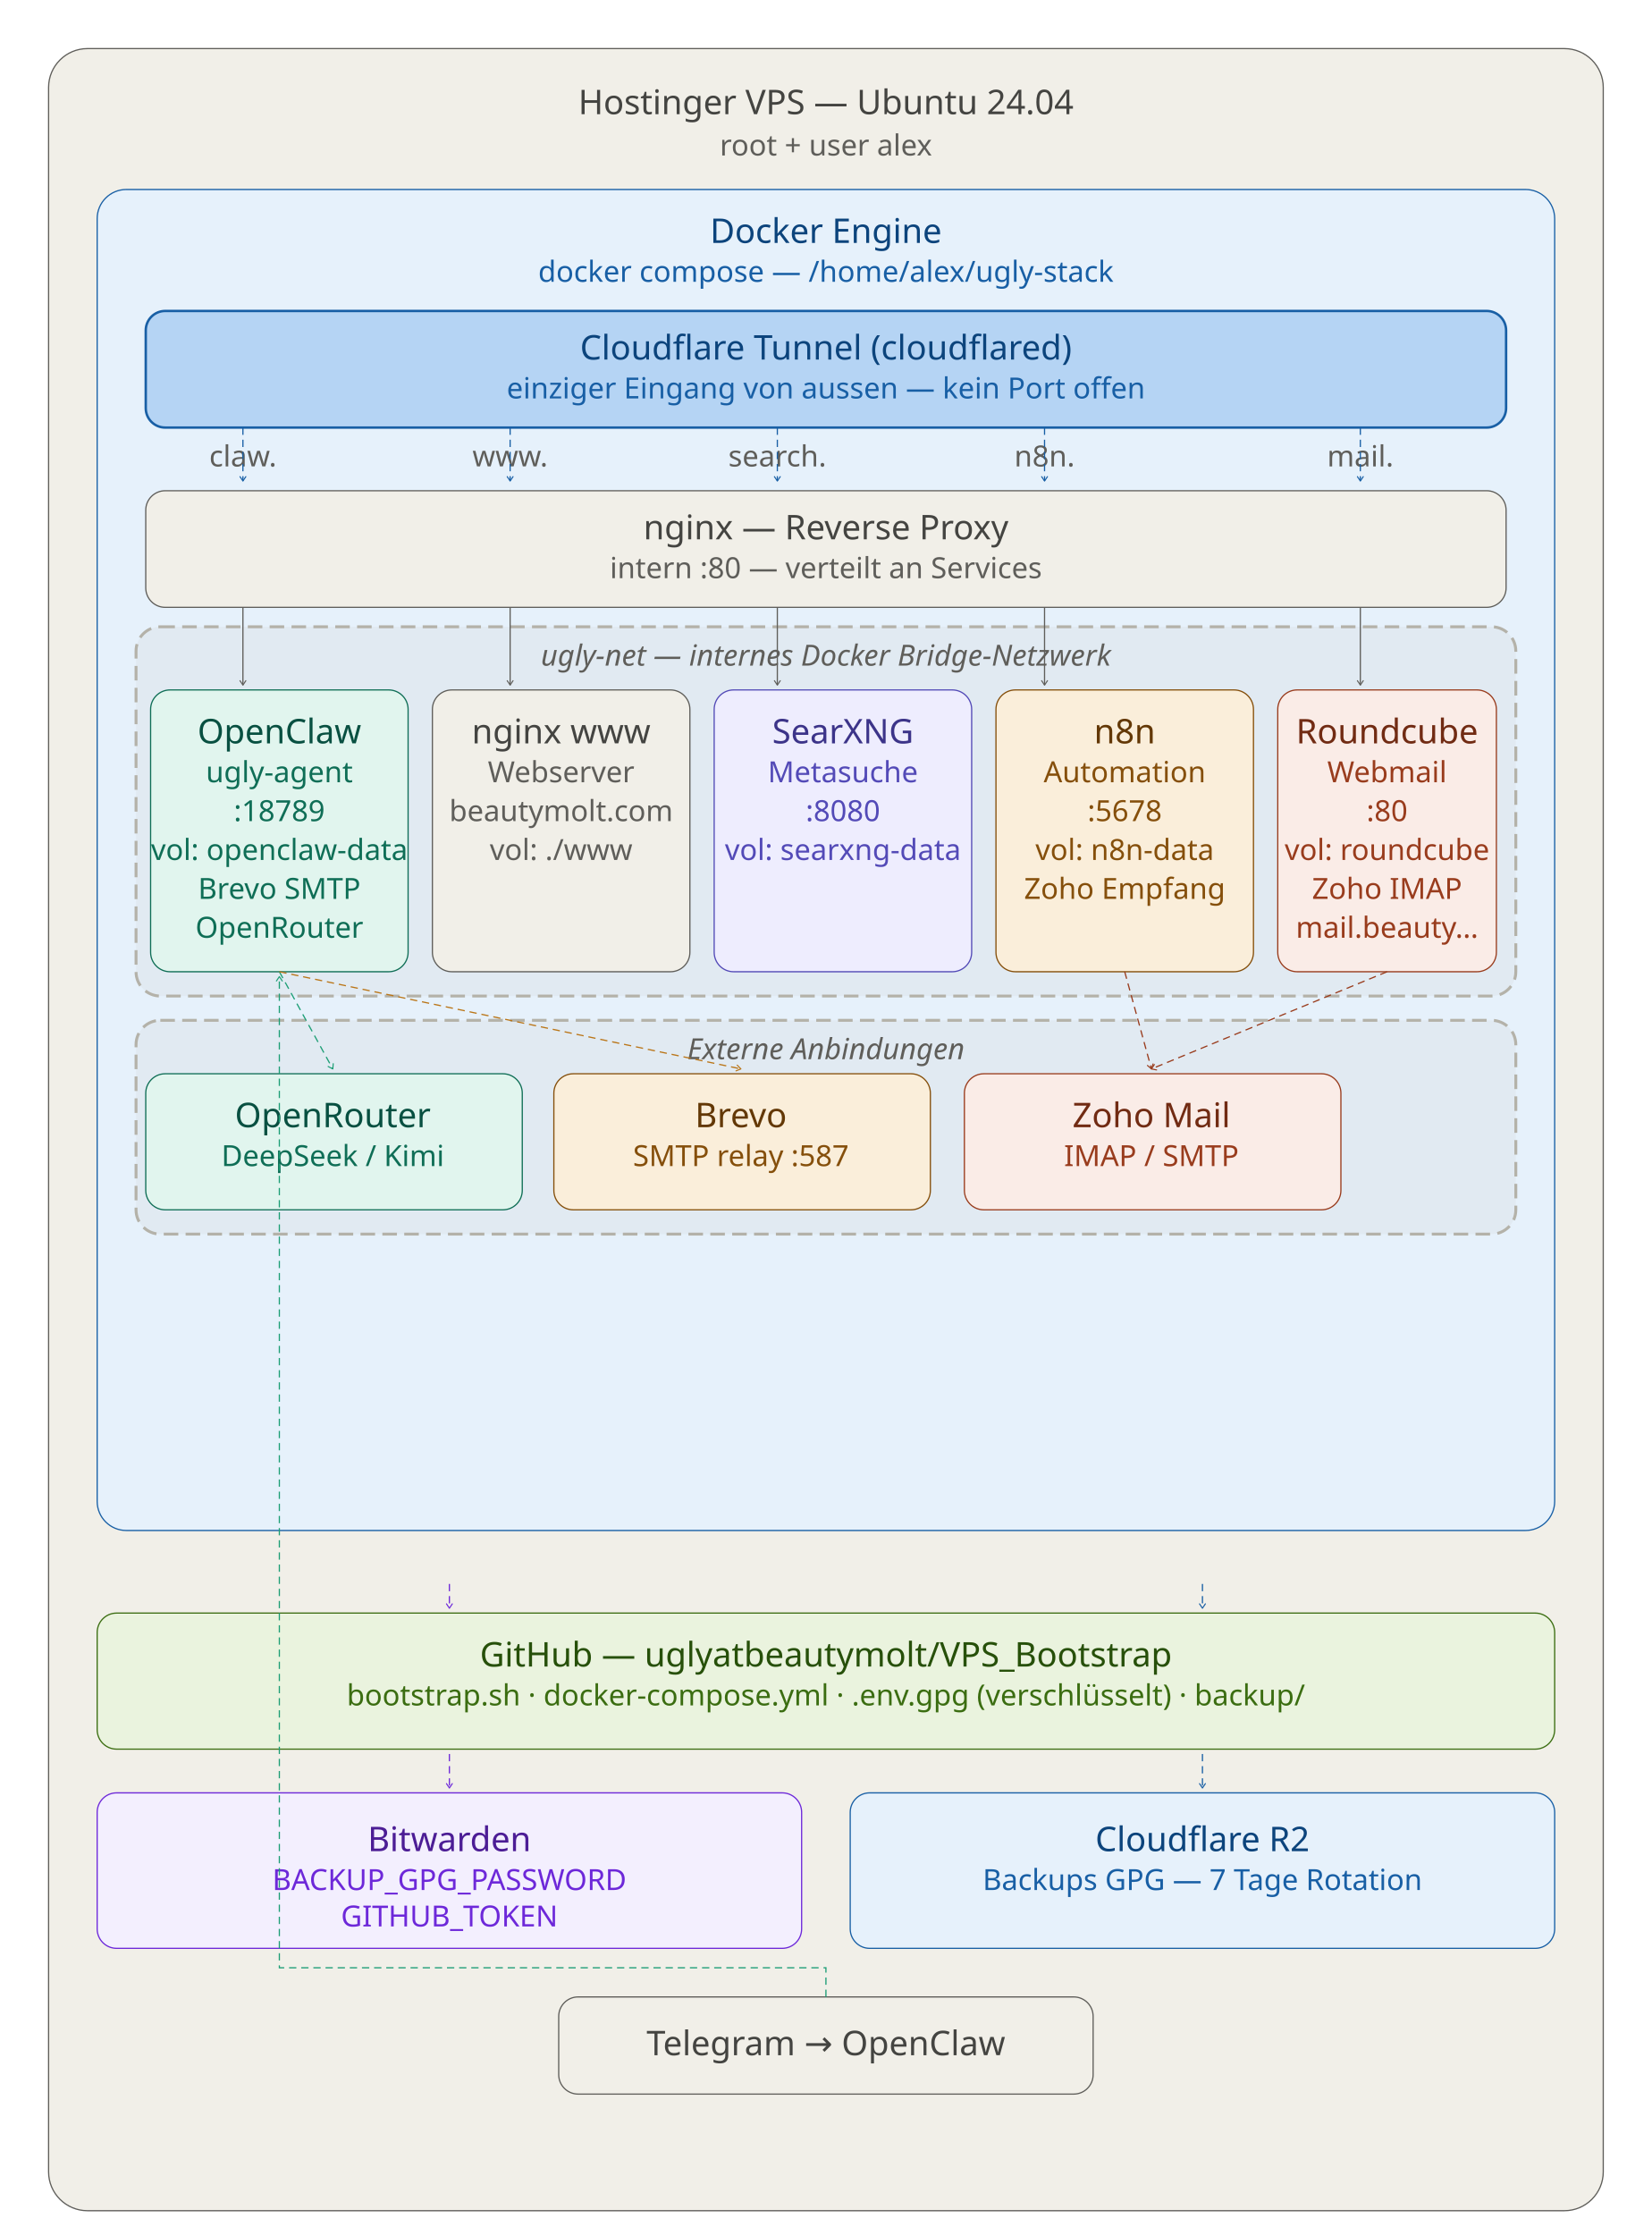
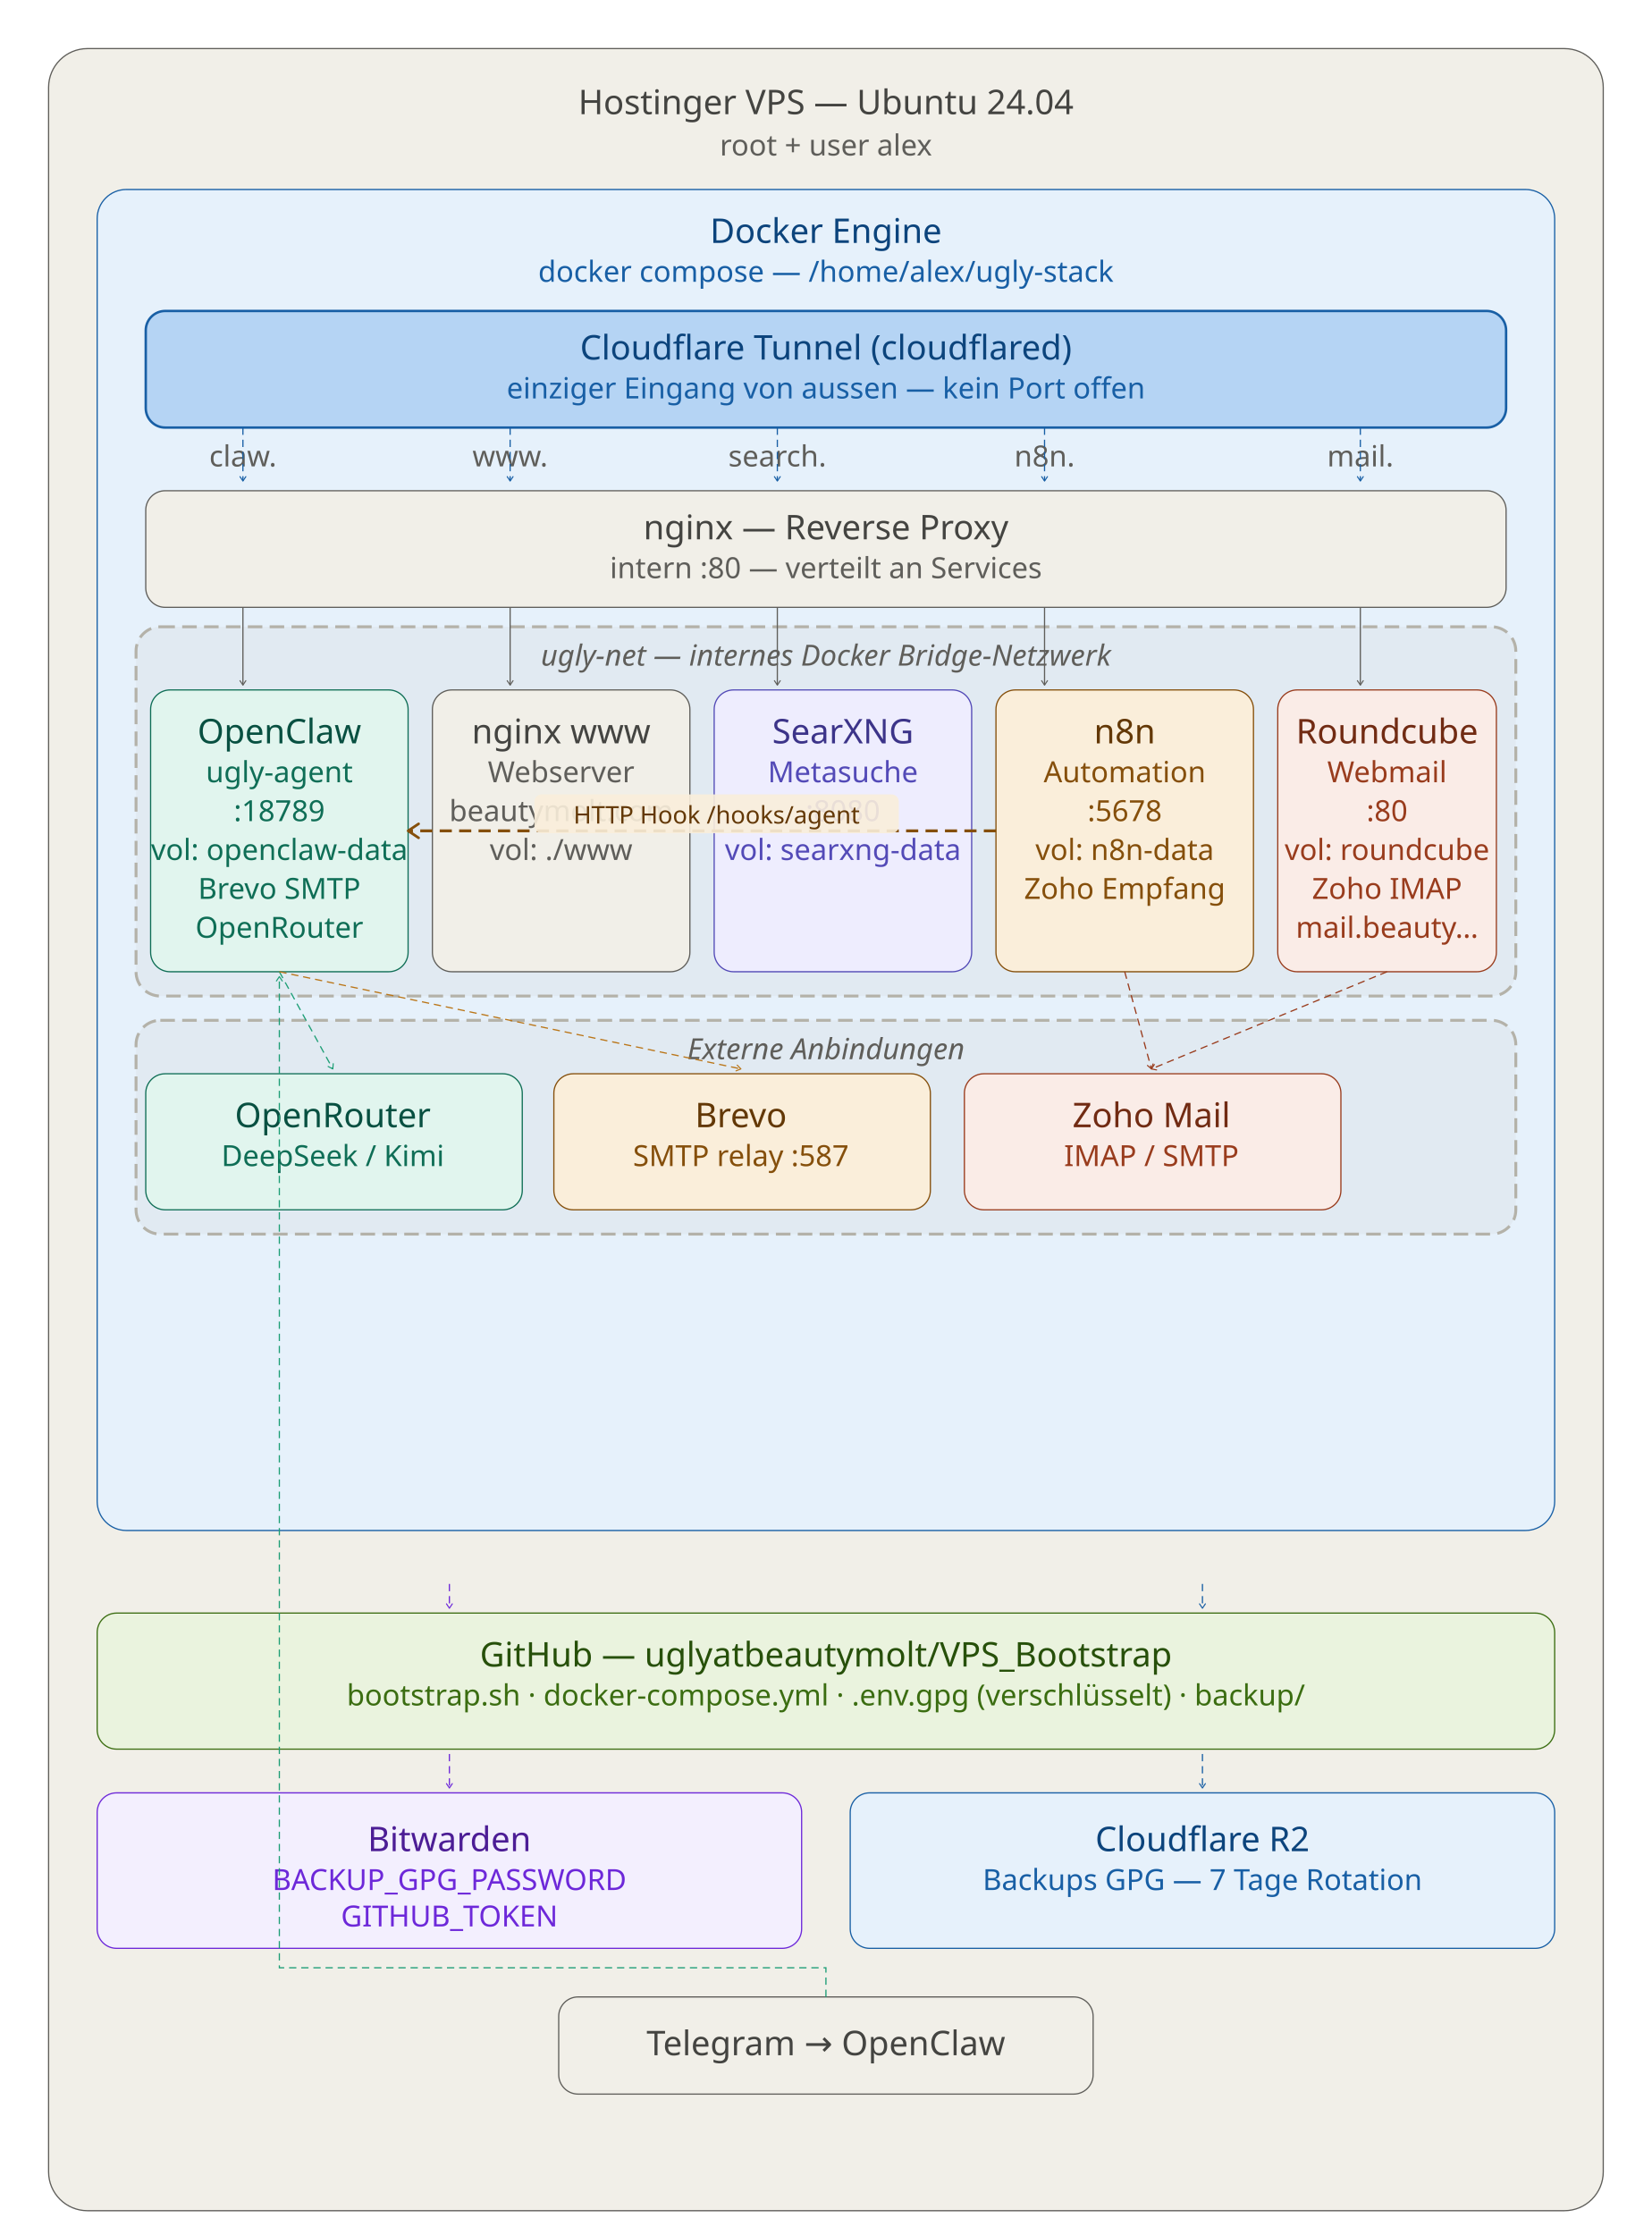
<svg xmlns="http://www.w3.org/2000/svg" width="100%" viewBox="0 0 680 920" style="font-family: sans-serif;">
  <defs>
    <style>
    .th { font-size: 14px; font-weight: 500; fill: #2C2C2A; }
    .ts { font-size: 12px; font-weight: 400; fill: #5F5E5A; }
    .c-gray-fill   { fill: #F1EFE8; stroke: #5F5E5A; }
    .c-blue-fill   { fill: #E6F1FB; stroke: #185FA5; }
    .c-blue-dark   { fill: #B5D4F4; stroke: #185FA5; }
    .c-teal-fill   { fill: #E1F5EE; stroke: #0F6E56; }
    .c-purple-fill { fill: #EEEDFE; stroke: #534AB7; }
    .c-amber-fill  { fill: #FAEEDA; stroke: #854F0B; }
    .c-coral-fill  { fill: #FAECE7; stroke: #993C1D; }
    .c-green-fill  { fill: #EAF3DE; stroke: #3B6D11; }
    .c-net-fill    { fill: rgba(180,178,169,0.10); stroke: #B4B2A9; }
    .c-violet-fill { fill: #F3EFFE; stroke: #6D28D9; }
    .th-blue   { fill: #0C447C; }
    .th-teal   { fill: #085041; }
    .th-purple { fill: #3C3489; }
    .th-amber  { fill: #633806; }
    .th-coral  { fill: #712B13; }
    .th-green  { fill: #27500A; }
    .th-gray   { fill: #444441; }
    .th-violet { fill: #4C1D95; }
    .ts-blue   { fill: #185FA5; }
    .ts-teal   { fill: #0F6E56; }
    .ts-purple { fill: #534AB7; }
    .ts-amber  { fill: #854F0B; }
    .ts-coral  { fill: #993C1D; }
    .ts-green  { fill: #3B6D11; }
    .ts-gray   { fill: #5F5E5A; }
    .ts-violet { fill: #6D28D9; }
  </style>
    <marker id="a" viewBox="0 0 10 10" refX="8" refY="5" markerWidth="6" markerHeight="6" orient="auto-start-reverse">
      <path d="M2 1L8 5L2 9" fill="none" stroke="context-stroke" stroke-width="1.5" stroke-linecap="round" stroke-linejoin="round" />
    </marker>
  </defs>
  <rect x="20" y="20" width="640" height="890" rx="16" class="c-gray-fill" stroke-width="0.5" />
  <text class="th th-gray" x="340" y="47" text-anchor="middle">Hostinger VPS — Ubuntu 24.04</text>
  <text class="ts ts-gray" x="340" y="64" text-anchor="middle">root + user alex</text>
  <rect x="40" y="78" width="600" height="552" rx="12" class="c-blue-fill" stroke-width="0.5" />
  <text class="th th-blue" x="340" y="100" text-anchor="middle">Docker Engine</text>
  <text class="ts ts-blue" x="340" y="116" text-anchor="middle">docker compose — /home/alex/ugly-stack</text>
  <rect x="60" y="128" width="560" height="48" class="c-blue-dark" rx="8" stroke-width="1" />
  <text class="th th-blue" x="340" y="148" text-anchor="middle">Cloudflare Tunnel (cloudflared)</text>
  <text class="ts ts-blue" x="340" y="164" text-anchor="middle">einziger Eingang von aussen — kein Port offen</text>
  <text class="ts ts-gray" x="100" y="192" text-anchor="middle">claw.</text>
  <text class="ts ts-gray" x="210" y="192" text-anchor="middle">www.</text>
  <text class="ts ts-gray" x="320" y="192" text-anchor="middle">search.</text>
  <text class="ts ts-gray" x="430" y="192" text-anchor="middle">n8n.</text>
  <text class="ts ts-gray" x="560" y="192" text-anchor="middle">mail.</text>
  <line x1="100" y1="176" x2="100" y2="198" stroke="#185FA5" stroke-width="0.5" stroke-dasharray="3 2" marker-end="url(#a)" />
  <line x1="210" y1="176" x2="210" y2="198" stroke="#185FA5" stroke-width="0.5" stroke-dasharray="3 2" marker-end="url(#a)" />
  <line x1="320" y1="176" x2="320" y2="198" stroke="#185FA5" stroke-width="0.5" stroke-dasharray="3 2" marker-end="url(#a)" />
  <line x1="430" y1="176" x2="430" y2="198" stroke="#185FA5" stroke-width="0.5" stroke-dasharray="3 2" marker-end="url(#a)" />
  <line x1="560" y1="176" x2="560" y2="198" stroke="#185FA5" stroke-width="0.5" stroke-dasharray="3 2" marker-end="url(#a)" />
  <rect x="60" y="202" width="560" height="48" rx="8" class="c-gray-fill" stroke-width="0.5" />
  <text class="th th-gray" x="340" y="222" text-anchor="middle">nginx — Reverse Proxy</text>
  <text class="ts ts-gray" x="340" y="238" text-anchor="middle">intern :80 — verteilt an Services</text>
  <rect x="56" y="258" width="568" height="152" rx="10" class="c-net-fill" stroke-width="1.2" stroke-dasharray="6 3" />
  <text class="ts ts-gray" x="340" y="274" text-anchor="middle" font-style="italic">ugly-net — internes Docker Bridge-Netzwerk</text>
  <line x1="100" y1="250" x2="100" y2="282" stroke="#5F5E5A" stroke-width="0.5" marker-end="url(#a)" />
  <line x1="210" y1="250" x2="210" y2="282" stroke="#5F5E5A" stroke-width="0.5" marker-end="url(#a)" />
  <line x1="320" y1="250" x2="320" y2="282" stroke="#5F5E5A" stroke-width="0.5" marker-end="url(#a)" />
  <line x1="430" y1="250" x2="430" y2="282" stroke="#5F5E5A" stroke-width="0.5" marker-end="url(#a)" />
  <line x1="560" y1="250" x2="560" y2="282" stroke="#5F5E5A" stroke-width="0.5" marker-end="url(#a)" />
  <rect x="62" y="284" width="106" height="116" rx="8" class="c-teal-fill" stroke-width="0.5" />
  <text class="th th-teal" x="115" y="306" text-anchor="middle">OpenClaw</text>
  <text class="ts ts-teal" x="115" y="322" text-anchor="middle">ugly-agent</text>
  <text class="ts ts-teal" x="115" y="338" text-anchor="middle">:18789</text>
  <text class="ts ts-teal" x="115" y="354" text-anchor="middle">vol: openclaw-data</text>
  <text class="ts ts-teal" x="115" y="370" text-anchor="middle">Brevo SMTP</text>
  <text class="ts ts-teal" x="115" y="386" text-anchor="middle">OpenRouter</text>
  <rect x="178" y="284" width="106" height="116" rx="8" class="c-gray-fill" stroke-width="0.5" />
  <text class="th th-gray" x="231" y="306" text-anchor="middle">nginx www</text>
  <text class="ts ts-gray" x="231" y="322" text-anchor="middle">Webserver</text>
  <text class="ts ts-gray" x="231" y="338" text-anchor="middle">beautymolt.com</text>
  <text class="ts ts-gray" x="231" y="354" text-anchor="middle">vol: ./www</text>
  <rect x="294" y="284" width="106" height="116" rx="8" class="c-purple-fill" stroke-width="0.5" />
  <text class="th th-purple" x="347" y="306" text-anchor="middle">SearXNG</text>
  <text class="ts ts-purple" x="347" y="322" text-anchor="middle">Metasuche</text>
  <text class="ts ts-purple" x="347" y="338" text-anchor="middle">:8080</text>
  <text class="ts ts-purple" x="347" y="354" text-anchor="middle">vol: searxng-data</text>
  <rect x="410" y="284" width="106" height="116" rx="8" class="c-amber-fill" stroke-width="0.5" />
  <text class="th th-amber" x="463" y="306" text-anchor="middle">n8n</text>
  <text class="ts ts-amber" x="463" y="322" text-anchor="middle">Automation</text>
  <text class="ts ts-amber" x="463" y="338" text-anchor="middle">:5678</text>
  <text class="ts ts-amber" x="463" y="354" text-anchor="middle">vol: n8n-data</text>
  <text class="ts ts-amber" x="463" y="370" text-anchor="middle">Zoho Empfang</text>
  <rect x="526" y="284" width="90" height="116" rx="8" class="c-coral-fill" stroke-width="0.5" />
  <text class="th th-coral" x="571" y="306" text-anchor="middle">Roundcube</text>
  <text class="ts ts-coral" x="571" y="322" text-anchor="middle">Webmail</text>
  <text class="ts ts-coral" x="571" y="338" text-anchor="middle">:80</text>
  <text class="ts ts-coral" x="571" y="354" text-anchor="middle">vol: roundcube</text>
  <text class="ts ts-coral" x="571" y="370" text-anchor="middle">Zoho IMAP</text>
  <text class="ts ts-coral" x="571" y="386" text-anchor="middle">mail.beauty…</text>
+   <path d="M410 342 C370 342 200 342 168 342" fill="none" stroke="#854F0B" stroke-width="1.2" stroke-dasharray="5 3" marker-end="url(#a)" />
+   <rect x="220" y="327" width="150" height="16" rx="3" fill="#FAEEDA" opacity="0.9" />
+   <text font-size="10" fill="#633806" x="295" y="339" text-anchor="middle">HTTP Hook /hooks/agent</text>
  <rect x="56" y="420" width="568" height="88" rx="10" class="c-net-fill" stroke-width="1.2" stroke-dasharray="6 3" />
  <text class="ts ts-gray" x="340" y="436" text-anchor="middle" font-style="italic">Externe Anbindungen</text>
  <rect x="60" y="442" width="155" height="56" rx="8" class="c-teal-fill" stroke-width="0.5" />
  <text class="th th-teal" x="137" y="464" text-anchor="middle">OpenRouter</text>
  <text class="ts ts-teal" x="137" y="480" text-anchor="middle">DeepSeek / Kimi</text>
  <rect x="228" y="442" width="155" height="56" rx="8" class="c-amber-fill" stroke-width="0.5" />
  <text class="th th-amber" x="305" y="464" text-anchor="middle">Brevo</text>
  <text class="ts ts-amber" x="305" y="480" text-anchor="middle">SMTP relay :587</text>
  <rect x="397" y="442" width="155" height="56" rx="8" class="c-coral-fill" stroke-width="0.5" />
  <text class="th th-coral" x="474" y="464" text-anchor="middle">Zoho Mail</text>
  <text class="ts ts-coral" x="474" y="480" text-anchor="middle">IMAP / SMTP</text>
  <line x1="115" y1="400" x2="137" y2="440" stroke="#1D9E75" stroke-width="0.5" stroke-dasharray="3 2" marker-end="url(#a)" />
  <line x1="115" y1="400" x2="305" y2="440" stroke="#BA7517" stroke-width="0.5" stroke-dasharray="3 2" marker-end="url(#a)" />
  <line x1="463" y1="400" x2="474" y2="440" stroke="#993C1D" stroke-width="0.5" stroke-dasharray="3 2" marker-end="url(#a)" />
  <line x1="571" y1="400" x2="474" y2="440" stroke="#993C1D" stroke-width="0.5" stroke-dasharray="3 2" marker-end="url(#a)" />
  <rect x="40" y="664" width="600" height="56" rx="8" class="c-green-fill" stroke-width="0.5" />
  <text class="th th-green" x="340" y="686" text-anchor="middle">GitHub — uglyatbeautymolt/VPS_Bootstrap</text>
  <text class="ts ts-green" x="340" y="702" text-anchor="middle">bootstrap.sh · docker-compose.yml · .env.gpg (verschlüsselt) · backup/</text>
  <rect x="40" y="738" width="290" height="64" rx="8" class="c-violet-fill" stroke-width="0.5" />
  <text class="th th-violet" x="185" y="762" text-anchor="middle">Bitwarden</text>
  <text class="ts ts-violet" x="185" y="778" text-anchor="middle">BACKUP_GPG_PASSWORD</text>
  <text class="ts ts-violet" x="185" y="793" text-anchor="middle">GITHUB_TOKEN</text>
  <rect x="350" y="738" width="290" height="64" rx="8" class="c-blue-fill" stroke-width="0.5" />
  <text class="th th-blue" x="495" y="762" text-anchor="middle">Cloudflare R2</text>
  <text class="ts ts-blue" x="495" y="778" text-anchor="middle">Backups GPG — 7 Tage Rotation</text>
  <line x1="185" y1="652" x2="185" y2="662" stroke="#6D28D9" stroke-width="0.5" stroke-dasharray="3 2" marker-end="url(#a)" />
  <line x1="495" y1="652" x2="495" y2="662" stroke="#185FA5" stroke-width="0.5" stroke-dasharray="3 2" marker-end="url(#a)" />
  <line x1="185" y1="722" x2="185" y2="736" stroke="#6D28D9" stroke-width="0.5" stroke-dasharray="3 2" marker-end="url(#a)" />
  <line x1="495" y1="722" x2="495" y2="736" stroke="#185FA5" stroke-width="0.5" stroke-dasharray="3 2" marker-end="url(#a)" />
  <rect x="230" y="822" width="220" height="40" rx="8" class="c-gray-fill" stroke-width="0.5" />
  <text class="th th-gray" x="340" y="846" text-anchor="middle">Telegram → OpenClaw</text>
  <path d="M340 822 L340 810 L115 810 L115 402" fill="none" stroke="#1D9E75" stroke-width="0.5" stroke-dasharray="3 2" marker-end="url(#a)" />
</svg>
